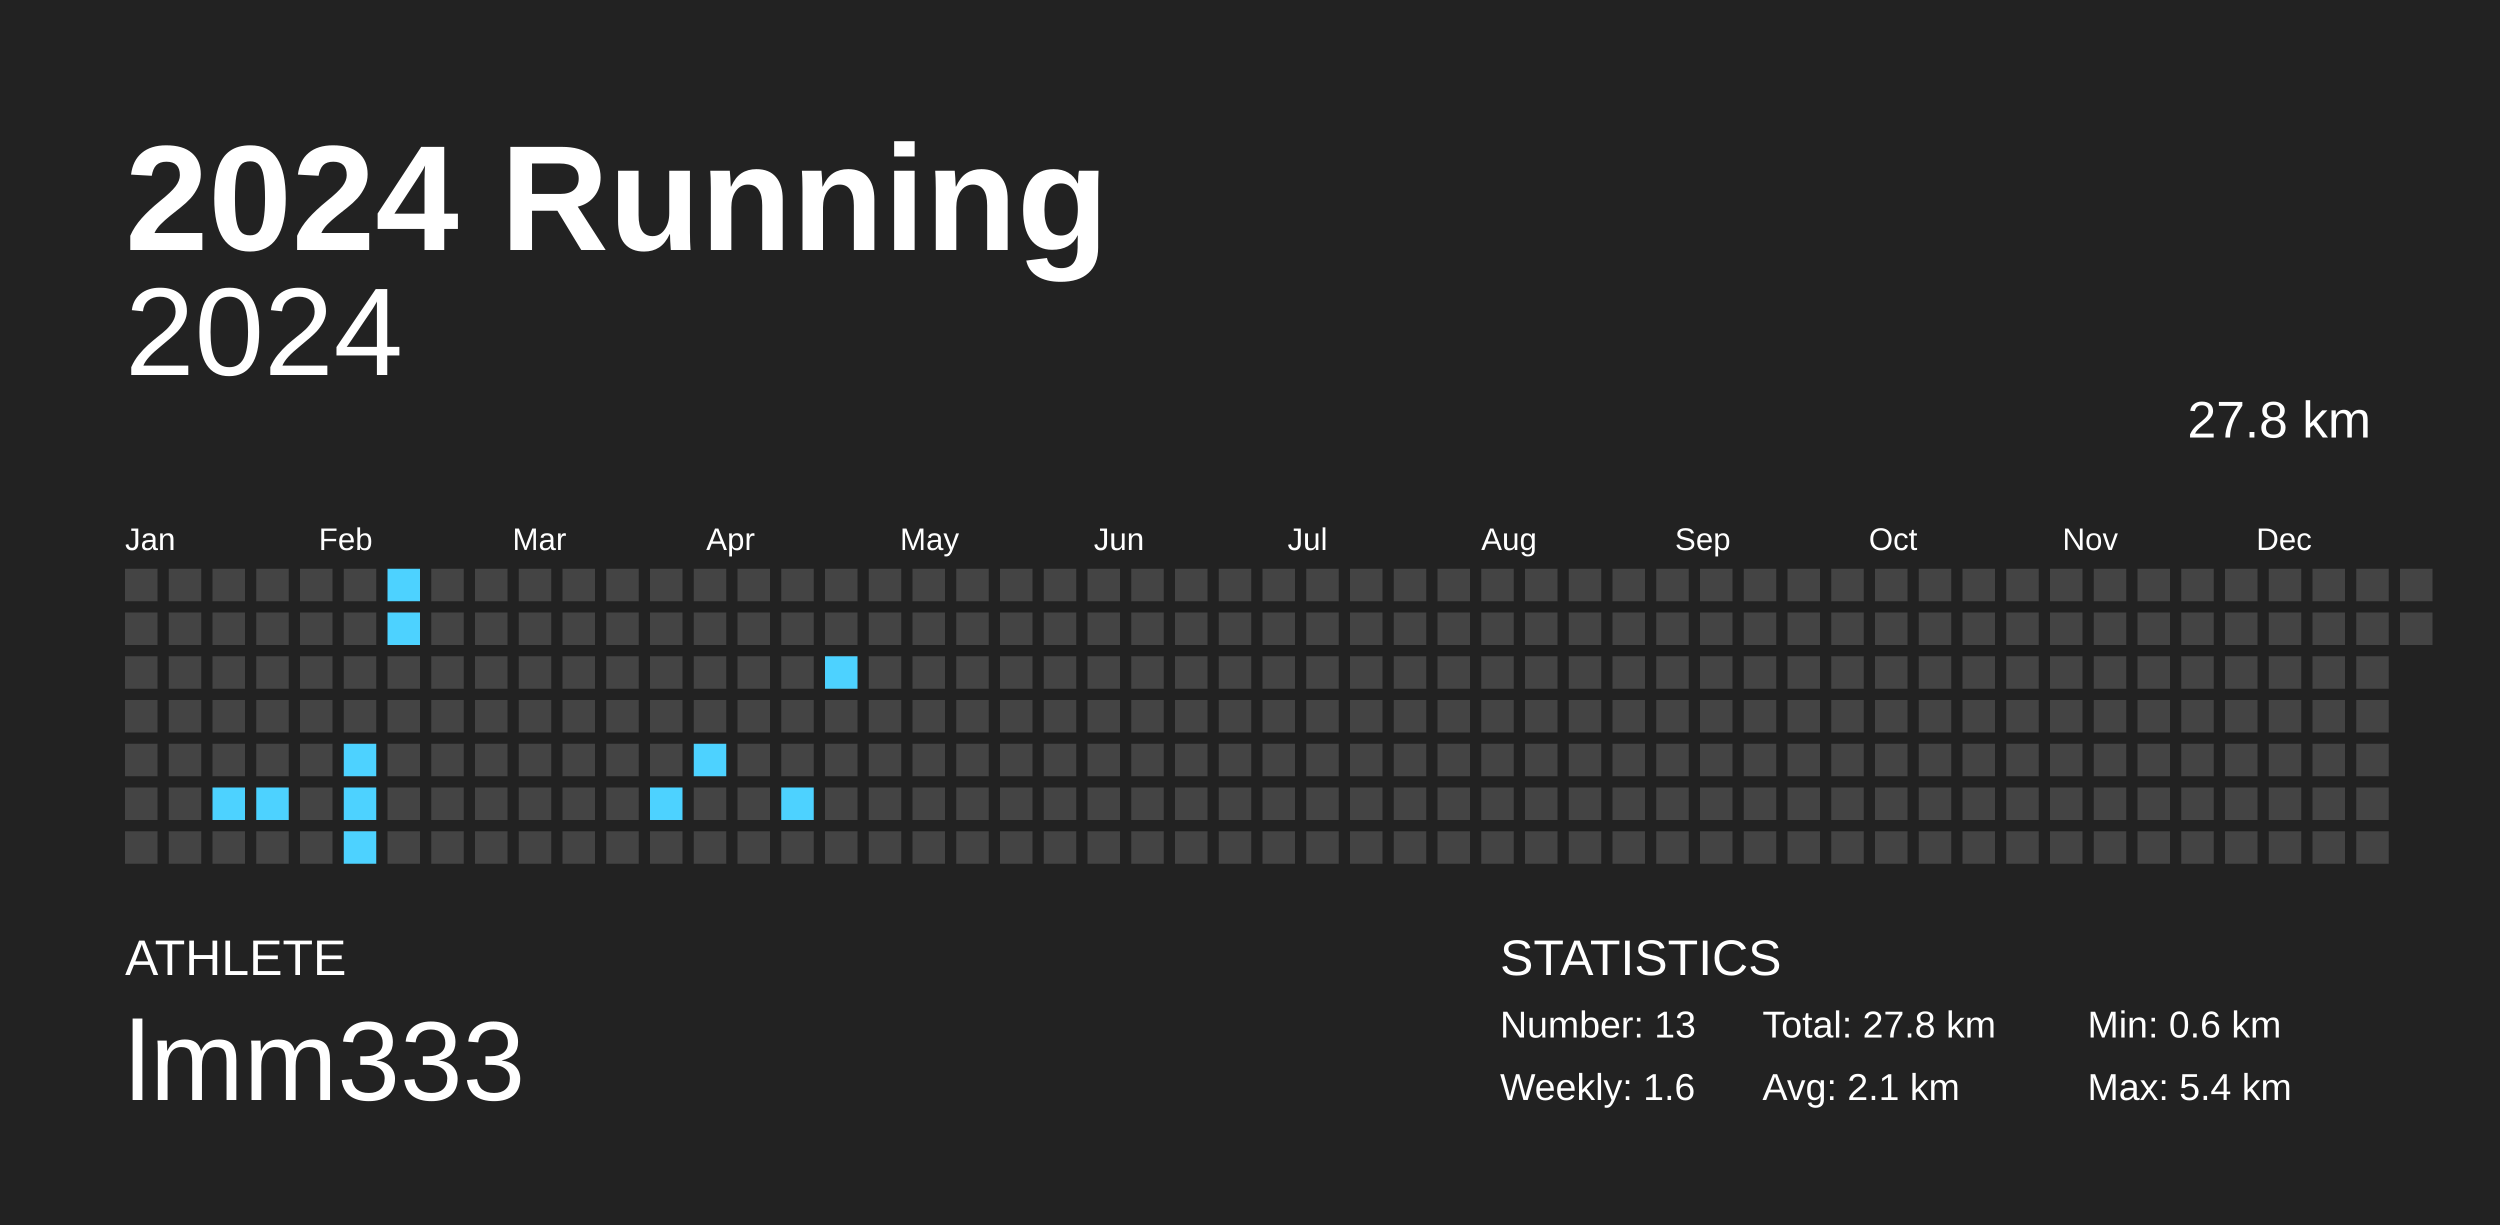
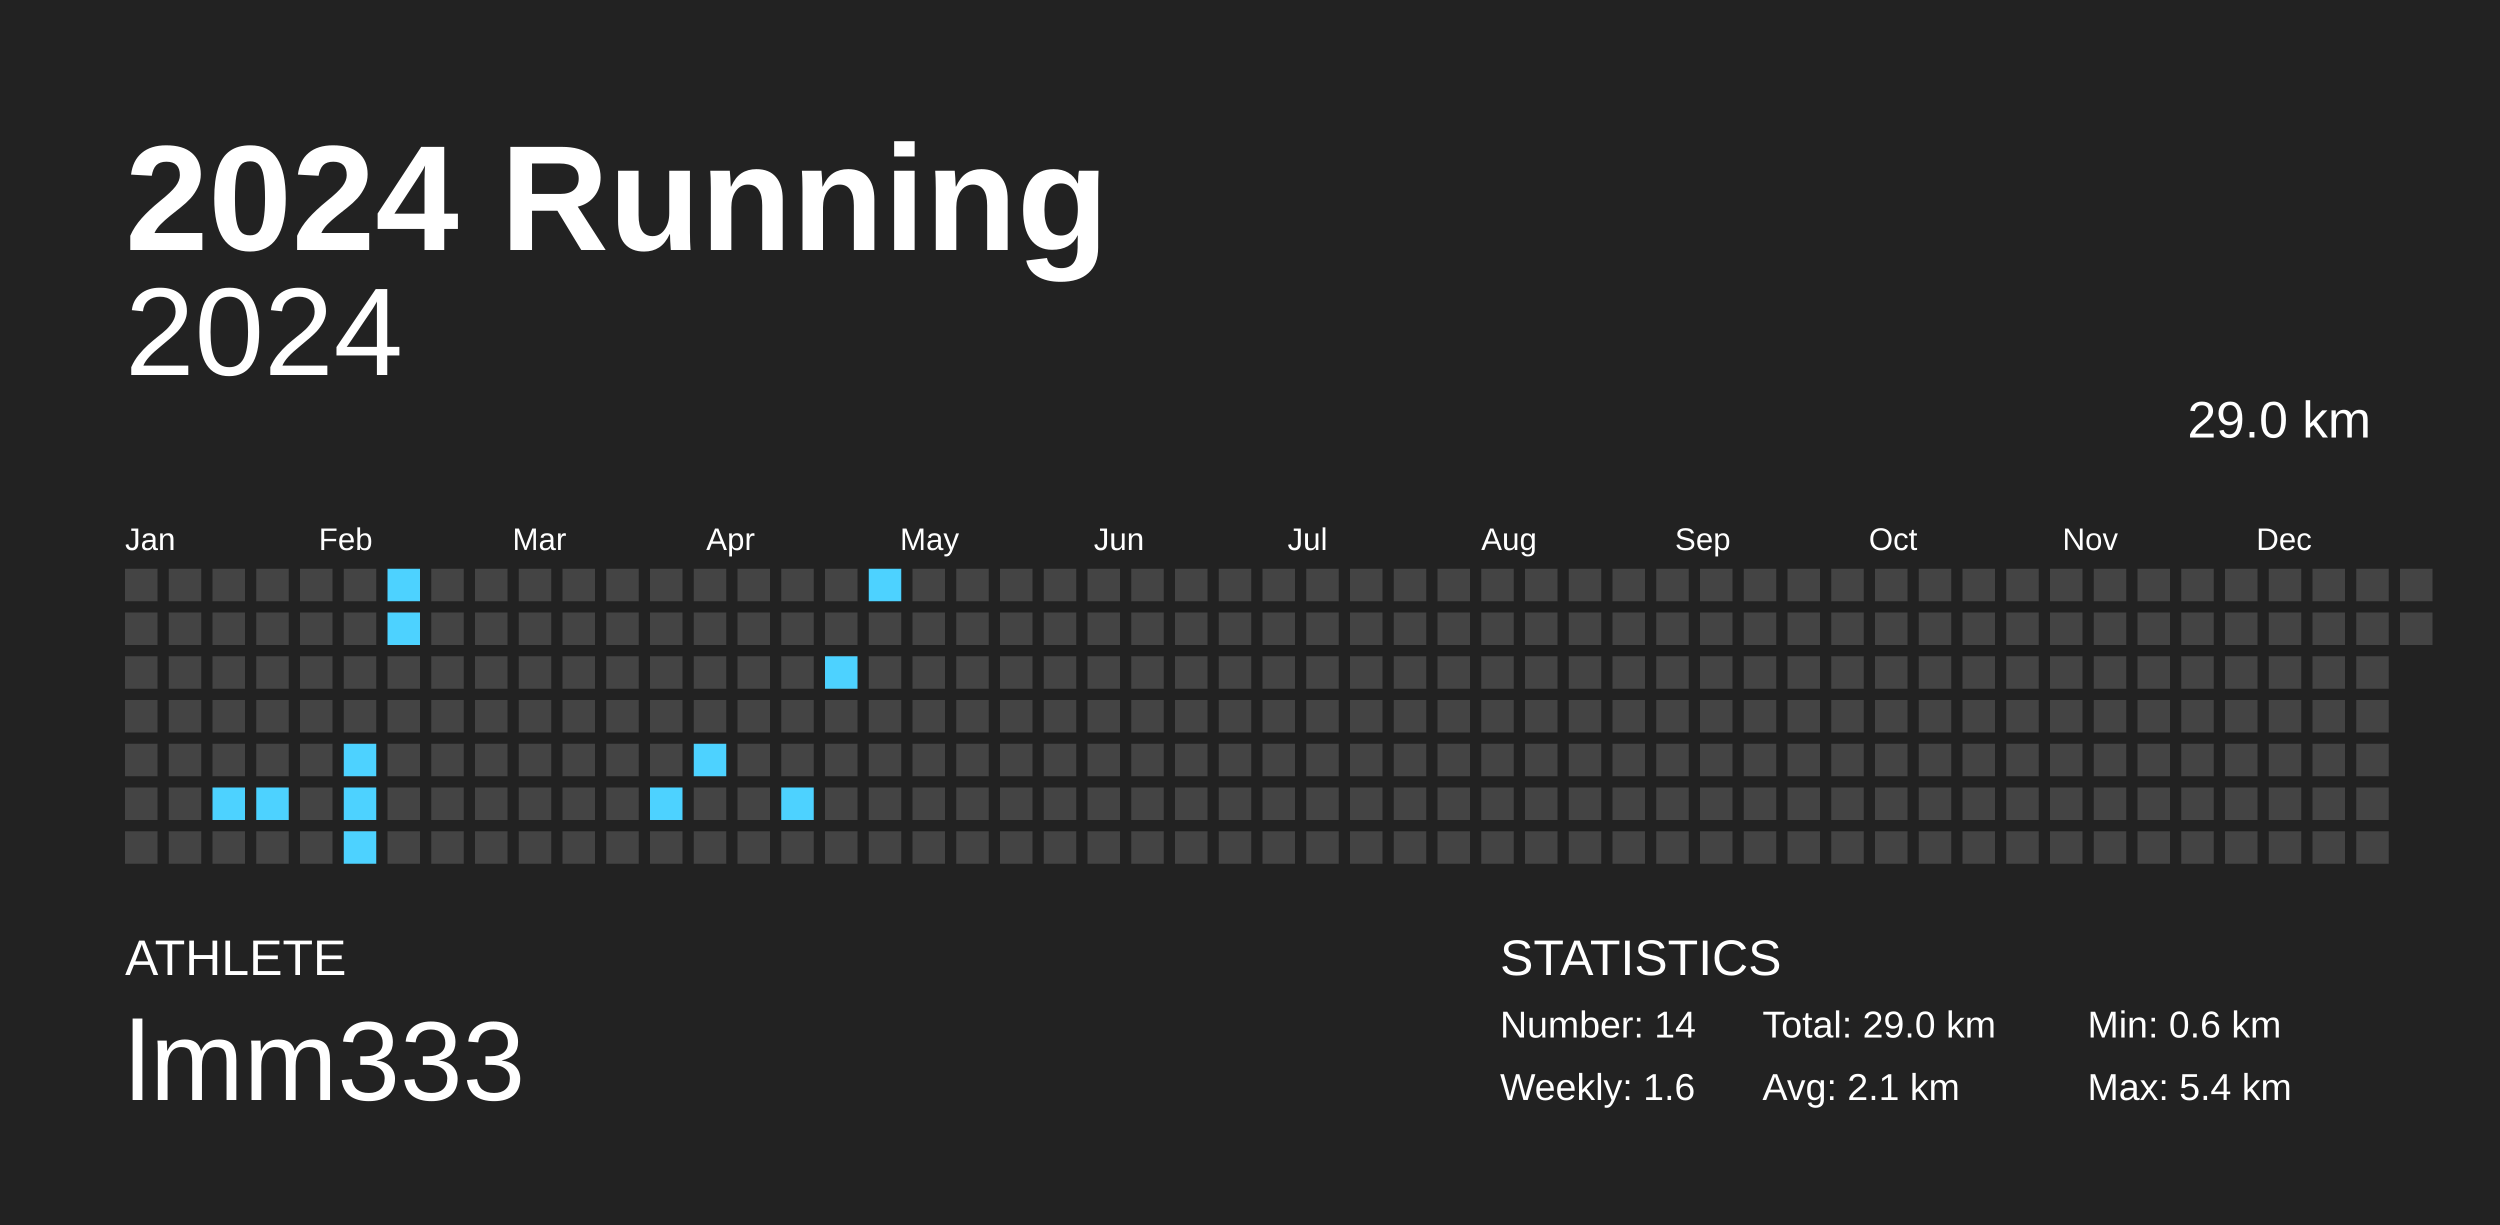
<svg xmlns="http://www.w3.org/2000/svg" baseProfile="full" height="98mm" version="1.1" viewBox="0,0,200,98" width="200mm">
  <defs />
  <rect fill="#222222" height="98" width="200" x="0" y="0" />
  <text fill="#FFFFFF" style="font-size:12px; font-family:Arial; font-weight:bold;" x="10" y="20">2024 Running</text>
  <text fill="#FFFFFF" style="font-size:4px; font-family:Arial" x="10" y="78">ATHLETE</text>
  <text fill="#FFFFFF" style="font-size:9px; font-family:Arial" x="10" y="88">lmm333</text>
  <text fill="#FFFFFF" style="font-size:4px; font-family:Arial" x="120" y="78">STATISTICS</text>
-   <text fill="#FFFFFF" style="font-size:3px; font-family:Arial" x="120" y="83">Number: 13</text>
+   <text fill="#FFFFFF" style="font-size:3px; font-family:Arial" x="120" y="83">Number: 14</text>
  <text fill="#FFFFFF" style="font-size:3px; font-family:Arial" x="120" y="88">Weekly: 1.6</text>
-   <text fill="#FFFFFF" style="font-size:3px; font-family:Arial" x="141" y="83">Total: 27.8 km</text>
+   <text fill="#FFFFFF" style="font-size:3px; font-family:Arial" x="141" y="83">Total: 29.0 km</text>
  <text fill="#FFFFFF" style="font-size:3px; font-family:Arial" x="141" y="88">Avg: 2.1 km</text>
  <text fill="#FFFFFF" style="font-size:3px; font-family:Arial" x="167" y="83">Min: 0.6 km</text>
  <text fill="#FFFFFF" style="font-size:3px; font-family:Arial" x="167" y="88">Max: 5.4 km</text>
  <text alignment-baseline="hanging" fill="#FFFFFF" style="font-size:10.0px; font-family:Arial;" x="10" y="30">2024</text>
-   <text alignment-baseline="hanging" fill="#FFFFFF" style="font-size:4.125px; font-family:Arial;" x="175" y="35">27.8 km</text>
+   <text alignment-baseline="hanging" fill="#FFFFFF" style="font-size:4.125px; font-family:Arial;" x="175" y="35">29.0 km</text>
  <text fill="#FFFFFF" style="font-size:2.5px; font-family:Arial" x="10.0" y="44">Jan</text>
  <text fill="#FFFFFF" style="font-size:2.5px; font-family:Arial" x="25.5" y="44">Feb</text>
  <text fill="#FFFFFF" style="font-size:2.5px; font-family:Arial" x="41.0" y="44">Mar</text>
  <text fill="#FFFFFF" style="font-size:2.5px; font-family:Arial" x="56.5" y="44">Apr</text>
  <text fill="#FFFFFF" style="font-size:2.5px; font-family:Arial" x="72.0" y="44">May</text>
  <text fill="#FFFFFF" style="font-size:2.5px; font-family:Arial" x="87.5" y="44">Jun</text>
  <text fill="#FFFFFF" style="font-size:2.5px; font-family:Arial" x="103.0" y="44">Jul</text>
  <text fill="#FFFFFF" style="font-size:2.5px; font-family:Arial" x="118.5" y="44">Aug</text>
  <text fill="#FFFFFF" style="font-size:2.5px; font-family:Arial" x="134.0" y="44">Sep</text>
  <text fill="#FFFFFF" style="font-size:2.5px; font-family:Arial" x="149.5" y="44">Oct</text>
  <text fill="#FFFFFF" style="font-size:2.5px; font-family:Arial" x="165.0" y="44">Nov</text>
  <text fill="#FFFFFF" style="font-size:2.5px; font-family:Arial" x="180.5" y="44">Dec</text>
  <rect fill="#444444" height="2.6" width="2.6" x="10.0" y="45.5" />
  <rect fill="#444444" height="2.6" width="2.6" x="10.0" y="49.0" />
  <rect fill="#444444" height="2.6" width="2.6" x="10.0" y="52.5" />
  <rect fill="#444444" height="2.6" width="2.6" x="10.0" y="56.0" />
  <rect fill="#444444" height="2.6" width="2.6" x="10.0" y="59.5" />
  <rect fill="#444444" height="2.6" width="2.6" x="10.0" y="63.0" />
  <rect fill="#444444" height="2.6" width="2.6" x="10.0" y="66.5" />
  <rect fill="#444444" height="2.6" width="2.6" x="13.5" y="45.5" />
  <rect fill="#444444" height="2.6" width="2.6" x="13.5" y="49.0" />
  <rect fill="#444444" height="2.6" width="2.6" x="13.5" y="52.5" />
  <rect fill="#444444" height="2.6" width="2.6" x="13.5" y="56.0" />
  <rect fill="#444444" height="2.6" width="2.6" x="13.5" y="59.5" />
  <rect fill="#444444" height="2.6" width="2.6" x="13.5" y="63.0" />
  <rect fill="#444444" height="2.6" width="2.6" x="13.5" y="66.5" />
  <rect fill="#444444" height="2.6" width="2.6" x="17.0" y="45.5" />
  <rect fill="#444444" height="2.6" width="2.6" x="17.0" y="49.0" />
  <rect fill="#444444" height="2.6" width="2.6" x="17.0" y="52.5" />
  <rect fill="#444444" height="2.6" width="2.6" x="17.0" y="56.0" />
  <rect fill="#444444" height="2.6" width="2.6" x="17.0" y="59.5" />
  <rect fill="#4dd2ff" height="2.6" width="2.6" x="17.0" y="63.0" />
  <rect fill="#444444" height="2.6" width="2.6" x="17.0" y="66.5" />
  <rect fill="#444444" height="2.6" width="2.6" x="20.5" y="45.5" />
  <rect fill="#444444" height="2.6" width="2.6" x="20.5" y="49.0" />
  <rect fill="#444444" height="2.6" width="2.6" x="20.5" y="52.5" />
  <rect fill="#444444" height="2.6" width="2.6" x="20.5" y="56.0" />
  <rect fill="#444444" height="2.6" width="2.6" x="20.5" y="59.5" />
  <rect fill="#4dd2ff" height="2.6" width="2.6" x="20.5" y="63.0" />
  <rect fill="#444444" height="2.6" width="2.6" x="20.5" y="66.5" />
  <rect fill="#444444" height="2.6" width="2.6" x="24.0" y="45.5" />
  <rect fill="#444444" height="2.6" width="2.6" x="24.0" y="49.0" />
  <rect fill="#444444" height="2.6" width="2.6" x="24.0" y="52.5" />
  <rect fill="#444444" height="2.6" width="2.6" x="24.0" y="56.0" />
  <rect fill="#444444" height="2.6" width="2.6" x="24.0" y="59.5" />
  <rect fill="#444444" height="2.6" width="2.6" x="24.0" y="63.0" />
  <rect fill="#444444" height="2.6" width="2.6" x="24.0" y="66.5" />
  <rect fill="#444444" height="2.6" width="2.6" x="27.5" y="45.5" />
  <rect fill="#444444" height="2.6" width="2.6" x="27.5" y="49.0" />
  <rect fill="#444444" height="2.6" width="2.6" x="27.5" y="52.5" />
  <rect fill="#444444" height="2.6" width="2.6" x="27.5" y="56.0" />
  <rect fill="#4dd2ff" height="2.6" width="2.6" x="27.5" y="59.5" />
  <rect fill="#4dd2ff" height="2.6" width="2.6" x="27.5" y="63.0" />
  <rect fill="#4dd2ff" height="2.6" width="2.6" x="27.5" y="66.5" />
  <rect fill="#4dd2ff" height="2.6" width="2.6" x="31.0" y="45.5" />
  <rect fill="#4dd2ff" height="2.6" width="2.6" x="31.0" y="49.0" />
  <rect fill="#444444" height="2.6" width="2.6" x="31.0" y="52.5" />
  <rect fill="#444444" height="2.6" width="2.6" x="31.0" y="56.0" />
  <rect fill="#444444" height="2.6" width="2.6" x="31.0" y="59.5" />
  <rect fill="#444444" height="2.6" width="2.6" x="31.0" y="63.0" />
  <rect fill="#444444" height="2.6" width="2.6" x="31.0" y="66.5" />
  <rect fill="#444444" height="2.6" width="2.6" x="34.5" y="45.5" />
  <rect fill="#444444" height="2.6" width="2.6" x="34.5" y="49.0" />
  <rect fill="#444444" height="2.6" width="2.6" x="34.5" y="52.5" />
  <rect fill="#444444" height="2.6" width="2.6" x="34.5" y="56.0" />
  <rect fill="#444444" height="2.6" width="2.6" x="34.5" y="59.5" />
  <rect fill="#444444" height="2.6" width="2.6" x="34.5" y="63.0" />
  <rect fill="#444444" height="2.6" width="2.6" x="34.5" y="66.5" />
  <rect fill="#444444" height="2.6" width="2.6" x="38.0" y="45.5" />
  <rect fill="#444444" height="2.6" width="2.6" x="38.0" y="49.0" />
  <rect fill="#444444" height="2.6" width="2.6" x="38.0" y="52.5" />
  <rect fill="#444444" height="2.6" width="2.6" x="38.0" y="56.0" />
  <rect fill="#444444" height="2.6" width="2.6" x="38.0" y="59.5" />
  <rect fill="#444444" height="2.6" width="2.6" x="38.0" y="63.0" />
  <rect fill="#444444" height="2.6" width="2.6" x="38.0" y="66.5" />
  <rect fill="#444444" height="2.6" width="2.6" x="41.5" y="45.5" />
  <rect fill="#444444" height="2.6" width="2.6" x="41.5" y="49.0" />
  <rect fill="#444444" height="2.6" width="2.6" x="41.5" y="52.5" />
  <rect fill="#444444" height="2.6" width="2.6" x="41.5" y="56.0" />
  <rect fill="#444444" height="2.6" width="2.6" x="41.5" y="59.5" />
  <rect fill="#444444" height="2.6" width="2.6" x="41.5" y="63.0" />
  <rect fill="#444444" height="2.6" width="2.6" x="41.5" y="66.5" />
  <rect fill="#444444" height="2.6" width="2.6" x="45.0" y="45.5" />
  <rect fill="#444444" height="2.6" width="2.6" x="45.0" y="49.0" />
  <rect fill="#444444" height="2.6" width="2.6" x="45.0" y="52.5" />
  <rect fill="#444444" height="2.6" width="2.6" x="45.0" y="56.0" />
  <rect fill="#444444" height="2.6" width="2.6" x="45.0" y="59.5" />
  <rect fill="#444444" height="2.6" width="2.6" x="45.0" y="63.0" />
  <rect fill="#444444" height="2.6" width="2.6" x="45.0" y="66.5" />
  <rect fill="#444444" height="2.6" width="2.6" x="48.5" y="45.5" />
  <rect fill="#444444" height="2.6" width="2.6" x="48.5" y="49.0" />
  <rect fill="#444444" height="2.6" width="2.6" x="48.5" y="52.5" />
  <rect fill="#444444" height="2.6" width="2.6" x="48.5" y="56.0" />
  <rect fill="#444444" height="2.6" width="2.6" x="48.5" y="59.5" />
  <rect fill="#444444" height="2.6" width="2.6" x="48.5" y="63.0" />
  <rect fill="#444444" height="2.6" width="2.6" x="48.5" y="66.5" />
  <rect fill="#444444" height="2.6" width="2.6" x="52.0" y="45.5" />
  <rect fill="#444444" height="2.6" width="2.6" x="52.0" y="49.0" />
  <rect fill="#444444" height="2.6" width="2.6" x="52.0" y="52.5" />
  <rect fill="#444444" height="2.6" width="2.6" x="52.0" y="56.0" />
  <rect fill="#444444" height="2.6" width="2.6" x="52.0" y="59.5" />
  <rect fill="#4dd2ff" height="2.6" width="2.6" x="52.0" y="63.0" />
  <rect fill="#444444" height="2.6" width="2.6" x="52.0" y="66.5" />
  <rect fill="#444444" height="2.6" width="2.6" x="55.5" y="45.5" />
  <rect fill="#444444" height="2.6" width="2.6" x="55.5" y="49.0" />
  <rect fill="#444444" height="2.6" width="2.6" x="55.5" y="52.5" />
  <rect fill="#444444" height="2.6" width="2.6" x="55.5" y="56.0" />
  <rect fill="#4dd2ff" height="2.6" width="2.6" x="55.5" y="59.5" />
  <rect fill="#444444" height="2.6" width="2.6" x="55.5" y="63.0" />
  <rect fill="#444444" height="2.6" width="2.6" x="55.5" y="66.5" />
  <rect fill="#444444" height="2.6" width="2.6" x="59.0" y="45.5" />
  <rect fill="#444444" height="2.6" width="2.6" x="59.0" y="49.0" />
  <rect fill="#444444" height="2.6" width="2.6" x="59.0" y="52.5" />
  <rect fill="#444444" height="2.6" width="2.6" x="59.0" y="56.0" />
  <rect fill="#444444" height="2.6" width="2.6" x="59.0" y="59.5" />
  <rect fill="#444444" height="2.6" width="2.6" x="59.0" y="63.0" />
  <rect fill="#444444" height="2.6" width="2.6" x="59.0" y="66.5" />
  <rect fill="#444444" height="2.6" width="2.6" x="62.5" y="45.5" />
  <rect fill="#444444" height="2.6" width="2.6" x="62.5" y="49.0" />
  <rect fill="#444444" height="2.6" width="2.6" x="62.5" y="52.5" />
  <rect fill="#444444" height="2.6" width="2.6" x="62.5" y="56.0" />
  <rect fill="#444444" height="2.6" width="2.6" x="62.5" y="59.5" />
  <rect fill="#4dd2ff" height="2.6" width="2.6" x="62.5" y="63.0" />
  <rect fill="#444444" height="2.6" width="2.6" x="62.5" y="66.5" />
  <rect fill="#444444" height="2.6" width="2.6" x="66.0" y="45.5" />
  <rect fill="#444444" height="2.6" width="2.6" x="66.0" y="49.0" />
  <rect fill="#4dd2ff" height="2.6" width="2.6" x="66.0" y="52.5" />
  <rect fill="#444444" height="2.6" width="2.6" x="66.0" y="56.0" />
  <rect fill="#444444" height="2.6" width="2.6" x="66.0" y="59.5" />
  <rect fill="#444444" height="2.6" width="2.6" x="66.0" y="63.0" />
  <rect fill="#444444" height="2.6" width="2.6" x="66.0" y="66.5" />
-   <rect fill="#444444" height="2.6" width="2.6" x="69.5" y="45.5" />
+   <rect fill="#4dd2ff" height="2.6" width="2.6" x="69.5" y="45.5" />
  <rect fill="#444444" height="2.6" width="2.6" x="69.5" y="49.0" />
  <rect fill="#444444" height="2.6" width="2.6" x="69.5" y="52.5" />
  <rect fill="#444444" height="2.6" width="2.6" x="69.5" y="56.0" />
  <rect fill="#444444" height="2.6" width="2.6" x="69.5" y="59.5" />
  <rect fill="#444444" height="2.6" width="2.6" x="69.5" y="63.0" />
  <rect fill="#444444" height="2.6" width="2.6" x="69.5" y="66.5" />
  <rect fill="#444444" height="2.6" width="2.6" x="73.0" y="45.5" />
  <rect fill="#444444" height="2.6" width="2.6" x="73.0" y="49.0" />
  <rect fill="#444444" height="2.6" width="2.6" x="73.0" y="52.5" />
  <rect fill="#444444" height="2.6" width="2.6" x="73.0" y="56.0" />
  <rect fill="#444444" height="2.6" width="2.6" x="73.0" y="59.5" />
  <rect fill="#444444" height="2.6" width="2.6" x="73.0" y="63.0" />
  <rect fill="#444444" height="2.6" width="2.6" x="73.0" y="66.5" />
  <rect fill="#444444" height="2.6" width="2.6" x="76.5" y="45.5" />
  <rect fill="#444444" height="2.6" width="2.6" x="76.5" y="49.0" />
  <rect fill="#444444" height="2.6" width="2.6" x="76.5" y="52.5" />
  <rect fill="#444444" height="2.6" width="2.6" x="76.5" y="56.0" />
  <rect fill="#444444" height="2.6" width="2.6" x="76.5" y="59.5" />
  <rect fill="#444444" height="2.6" width="2.6" x="76.5" y="63.0" />
  <rect fill="#444444" height="2.6" width="2.6" x="76.5" y="66.5" />
  <rect fill="#444444" height="2.6" width="2.6" x="80.0" y="45.5" />
  <rect fill="#444444" height="2.6" width="2.6" x="80.0" y="49.0" />
  <rect fill="#444444" height="2.6" width="2.6" x="80.0" y="52.5" />
  <rect fill="#444444" height="2.6" width="2.6" x="80.0" y="56.0" />
  <rect fill="#444444" height="2.6" width="2.6" x="80.0" y="59.5" />
  <rect fill="#444444" height="2.6" width="2.6" x="80.0" y="63.0" />
  <rect fill="#444444" height="2.6" width="2.6" x="80.0" y="66.5" />
  <rect fill="#444444" height="2.6" width="2.6" x="83.5" y="45.5" />
  <rect fill="#444444" height="2.6" width="2.6" x="83.5" y="49.0" />
  <rect fill="#444444" height="2.6" width="2.6" x="83.5" y="52.5" />
  <rect fill="#444444" height="2.6" width="2.6" x="83.5" y="56.0" />
  <rect fill="#444444" height="2.6" width="2.6" x="83.5" y="59.5" />
  <rect fill="#444444" height="2.6" width="2.6" x="83.5" y="63.0" />
  <rect fill="#444444" height="2.6" width="2.6" x="83.5" y="66.5" />
  <rect fill="#444444" height="2.6" width="2.6" x="87.0" y="45.5" />
  <rect fill="#444444" height="2.6" width="2.6" x="87.0" y="49.0" />
  <rect fill="#444444" height="2.6" width="2.6" x="87.0" y="52.5" />
  <rect fill="#444444" height="2.6" width="2.6" x="87.0" y="56.0" />
  <rect fill="#444444" height="2.6" width="2.6" x="87.0" y="59.5" />
  <rect fill="#444444" height="2.6" width="2.6" x="87.0" y="63.0" />
  <rect fill="#444444" height="2.6" width="2.6" x="87.0" y="66.5" />
  <rect fill="#444444" height="2.6" width="2.6" x="90.5" y="45.5" />
  <rect fill="#444444" height="2.6" width="2.6" x="90.5" y="49.0" />
  <rect fill="#444444" height="2.6" width="2.6" x="90.5" y="52.5" />
  <rect fill="#444444" height="2.6" width="2.6" x="90.5" y="56.0" />
  <rect fill="#444444" height="2.6" width="2.6" x="90.5" y="59.5" />
  <rect fill="#444444" height="2.6" width="2.6" x="90.5" y="63.0" />
  <rect fill="#444444" height="2.6" width="2.6" x="90.5" y="66.5" />
  <rect fill="#444444" height="2.6" width="2.6" x="94.0" y="45.5" />
  <rect fill="#444444" height="2.6" width="2.6" x="94.0" y="49.0" />
  <rect fill="#444444" height="2.6" width="2.6" x="94.0" y="52.5" />
  <rect fill="#444444" height="2.6" width="2.6" x="94.0" y="56.0" />
  <rect fill="#444444" height="2.6" width="2.6" x="94.0" y="59.5" />
  <rect fill="#444444" height="2.6" width="2.6" x="94.0" y="63.0" />
  <rect fill="#444444" height="2.6" width="2.6" x="94.0" y="66.5" />
  <rect fill="#444444" height="2.6" width="2.6" x="97.5" y="45.5" />
  <rect fill="#444444" height="2.6" width="2.6" x="97.5" y="49.0" />
  <rect fill="#444444" height="2.6" width="2.6" x="97.5" y="52.5" />
  <rect fill="#444444" height="2.6" width="2.6" x="97.5" y="56.0" />
  <rect fill="#444444" height="2.6" width="2.6" x="97.5" y="59.5" />
  <rect fill="#444444" height="2.6" width="2.6" x="97.5" y="63.0" />
  <rect fill="#444444" height="2.6" width="2.6" x="97.5" y="66.5" />
  <rect fill="#444444" height="2.6" width="2.6" x="101.0" y="45.5" />
  <rect fill="#444444" height="2.6" width="2.6" x="101.0" y="49.0" />
  <rect fill="#444444" height="2.6" width="2.6" x="101.0" y="52.5" />
  <rect fill="#444444" height="2.6" width="2.6" x="101.0" y="56.0" />
  <rect fill="#444444" height="2.6" width="2.6" x="101.0" y="59.5" />
  <rect fill="#444444" height="2.6" width="2.6" x="101.0" y="63.0" />
  <rect fill="#444444" height="2.6" width="2.6" x="101.0" y="66.5" />
  <rect fill="#444444" height="2.6" width="2.6" x="104.5" y="45.5" />
  <rect fill="#444444" height="2.6" width="2.6" x="104.5" y="49.0" />
  <rect fill="#444444" height="2.6" width="2.6" x="104.5" y="52.5" />
  <rect fill="#444444" height="2.6" width="2.6" x="104.5" y="56.0" />
  <rect fill="#444444" height="2.6" width="2.6" x="104.5" y="59.5" />
  <rect fill="#444444" height="2.6" width="2.6" x="104.5" y="63.0" />
  <rect fill="#444444" height="2.6" width="2.6" x="104.5" y="66.5" />
  <rect fill="#444444" height="2.6" width="2.6" x="108.0" y="45.5" />
  <rect fill="#444444" height="2.6" width="2.6" x="108.0" y="49.0" />
  <rect fill="#444444" height="2.6" width="2.6" x="108.0" y="52.5" />
  <rect fill="#444444" height="2.6" width="2.6" x="108.0" y="56.0" />
  <rect fill="#444444" height="2.6" width="2.6" x="108.0" y="59.5" />
  <rect fill="#444444" height="2.6" width="2.6" x="108.0" y="63.0" />
  <rect fill="#444444" height="2.6" width="2.6" x="108.0" y="66.5" />
  <rect fill="#444444" height="2.6" width="2.6" x="111.5" y="45.5" />
  <rect fill="#444444" height="2.6" width="2.6" x="111.5" y="49.0" />
  <rect fill="#444444" height="2.6" width="2.6" x="111.5" y="52.5" />
  <rect fill="#444444" height="2.6" width="2.6" x="111.5" y="56.0" />
  <rect fill="#444444" height="2.6" width="2.6" x="111.5" y="59.5" />
  <rect fill="#444444" height="2.6" width="2.6" x="111.5" y="63.0" />
  <rect fill="#444444" height="2.6" width="2.6" x="111.5" y="66.5" />
  <rect fill="#444444" height="2.6" width="2.6" x="115.0" y="45.5" />
  <rect fill="#444444" height="2.6" width="2.6" x="115.0" y="49.0" />
  <rect fill="#444444" height="2.6" width="2.6" x="115.0" y="52.5" />
  <rect fill="#444444" height="2.6" width="2.6" x="115.0" y="56.0" />
  <rect fill="#444444" height="2.6" width="2.6" x="115.0" y="59.5" />
  <rect fill="#444444" height="2.6" width="2.6" x="115.0" y="63.0" />
  <rect fill="#444444" height="2.6" width="2.6" x="115.0" y="66.5" />
  <rect fill="#444444" height="2.6" width="2.6" x="118.5" y="45.5" />
  <rect fill="#444444" height="2.6" width="2.6" x="118.5" y="49.0" />
  <rect fill="#444444" height="2.6" width="2.6" x="118.5" y="52.5" />
  <rect fill="#444444" height="2.6" width="2.6" x="118.5" y="56.0" />
  <rect fill="#444444" height="2.6" width="2.6" x="118.5" y="59.5" />
  <rect fill="#444444" height="2.6" width="2.6" x="118.5" y="63.0" />
  <rect fill="#444444" height="2.6" width="2.6" x="118.5" y="66.5" />
  <rect fill="#444444" height="2.6" width="2.6" x="122.0" y="45.5" />
  <rect fill="#444444" height="2.6" width="2.6" x="122.0" y="49.0" />
  <rect fill="#444444" height="2.6" width="2.6" x="122.0" y="52.5" />
  <rect fill="#444444" height="2.6" width="2.6" x="122.0" y="56.0" />
  <rect fill="#444444" height="2.6" width="2.6" x="122.0" y="59.5" />
  <rect fill="#444444" height="2.6" width="2.6" x="122.0" y="63.0" />
  <rect fill="#444444" height="2.6" width="2.6" x="122.0" y="66.5" />
  <rect fill="#444444" height="2.6" width="2.6" x="125.5" y="45.5" />
  <rect fill="#444444" height="2.6" width="2.6" x="125.5" y="49.0" />
  <rect fill="#444444" height="2.6" width="2.6" x="125.5" y="52.5" />
  <rect fill="#444444" height="2.6" width="2.6" x="125.5" y="56.0" />
  <rect fill="#444444" height="2.6" width="2.6" x="125.5" y="59.5" />
  <rect fill="#444444" height="2.6" width="2.6" x="125.5" y="63.0" />
  <rect fill="#444444" height="2.6" width="2.6" x="125.5" y="66.5" />
  <rect fill="#444444" height="2.6" width="2.6" x="129.0" y="45.5" />
  <rect fill="#444444" height="2.6" width="2.6" x="129.0" y="49.0" />
  <rect fill="#444444" height="2.6" width="2.6" x="129.0" y="52.5" />
  <rect fill="#444444" height="2.6" width="2.6" x="129.0" y="56.0" />
  <rect fill="#444444" height="2.6" width="2.6" x="129.0" y="59.5" />
  <rect fill="#444444" height="2.6" width="2.6" x="129.0" y="63.0" />
  <rect fill="#444444" height="2.6" width="2.6" x="129.0" y="66.5" />
  <rect fill="#444444" height="2.6" width="2.6" x="132.5" y="45.5" />
  <rect fill="#444444" height="2.6" width="2.6" x="132.5" y="49.0" />
  <rect fill="#444444" height="2.6" width="2.6" x="132.5" y="52.5" />
  <rect fill="#444444" height="2.6" width="2.6" x="132.5" y="56.0" />
  <rect fill="#444444" height="2.6" width="2.6" x="132.5" y="59.5" />
  <rect fill="#444444" height="2.6" width="2.6" x="132.5" y="63.0" />
  <rect fill="#444444" height="2.6" width="2.6" x="132.5" y="66.5" />
  <rect fill="#444444" height="2.6" width="2.6" x="136.0" y="45.5" />
  <rect fill="#444444" height="2.6" width="2.6" x="136.0" y="49.0" />
  <rect fill="#444444" height="2.6" width="2.6" x="136.0" y="52.5" />
  <rect fill="#444444" height="2.6" width="2.6" x="136.0" y="56.0" />
  <rect fill="#444444" height="2.6" width="2.6" x="136.0" y="59.5" />
  <rect fill="#444444" height="2.6" width="2.6" x="136.0" y="63.0" />
  <rect fill="#444444" height="2.6" width="2.6" x="136.0" y="66.5" />
  <rect fill="#444444" height="2.6" width="2.6" x="139.5" y="45.5" />
  <rect fill="#444444" height="2.6" width="2.6" x="139.5" y="49.0" />
  <rect fill="#444444" height="2.6" width="2.6" x="139.5" y="52.5" />
  <rect fill="#444444" height="2.6" width="2.6" x="139.5" y="56.0" />
  <rect fill="#444444" height="2.6" width="2.6" x="139.5" y="59.5" />
  <rect fill="#444444" height="2.6" width="2.6" x="139.5" y="63.0" />
  <rect fill="#444444" height="2.6" width="2.6" x="139.5" y="66.5" />
  <rect fill="#444444" height="2.6" width="2.6" x="143.0" y="45.5" />
  <rect fill="#444444" height="2.6" width="2.6" x="143.0" y="49.0" />
  <rect fill="#444444" height="2.6" width="2.6" x="143.0" y="52.5" />
  <rect fill="#444444" height="2.6" width="2.6" x="143.0" y="56.0" />
  <rect fill="#444444" height="2.6" width="2.6" x="143.0" y="59.5" />
  <rect fill="#444444" height="2.6" width="2.6" x="143.0" y="63.0" />
  <rect fill="#444444" height="2.6" width="2.6" x="143.0" y="66.5" />
  <rect fill="#444444" height="2.6" width="2.6" x="146.5" y="45.5" />
  <rect fill="#444444" height="2.6" width="2.6" x="146.5" y="49.0" />
  <rect fill="#444444" height="2.6" width="2.6" x="146.5" y="52.5" />
  <rect fill="#444444" height="2.6" width="2.6" x="146.5" y="56.0" />
  <rect fill="#444444" height="2.6" width="2.6" x="146.5" y="59.5" />
  <rect fill="#444444" height="2.6" width="2.6" x="146.5" y="63.0" />
  <rect fill="#444444" height="2.6" width="2.6" x="146.5" y="66.5" />
  <rect fill="#444444" height="2.6" width="2.6" x="150.0" y="45.5" />
  <rect fill="#444444" height="2.6" width="2.6" x="150.0" y="49.0" />
  <rect fill="#444444" height="2.6" width="2.6" x="150.0" y="52.5" />
  <rect fill="#444444" height="2.6" width="2.6" x="150.0" y="56.0" />
  <rect fill="#444444" height="2.6" width="2.6" x="150.0" y="59.5" />
  <rect fill="#444444" height="2.6" width="2.6" x="150.0" y="63.0" />
  <rect fill="#444444" height="2.6" width="2.6" x="150.0" y="66.5" />
  <rect fill="#444444" height="2.6" width="2.6" x="153.5" y="45.5" />
  <rect fill="#444444" height="2.6" width="2.6" x="153.5" y="49.0" />
  <rect fill="#444444" height="2.6" width="2.6" x="153.5" y="52.5" />
  <rect fill="#444444" height="2.6" width="2.6" x="153.5" y="56.0" />
  <rect fill="#444444" height="2.6" width="2.6" x="153.5" y="59.5" />
  <rect fill="#444444" height="2.6" width="2.6" x="153.5" y="63.0" />
  <rect fill="#444444" height="2.6" width="2.6" x="153.5" y="66.5" />
  <rect fill="#444444" height="2.6" width="2.6" x="157.0" y="45.5" />
  <rect fill="#444444" height="2.6" width="2.6" x="157.0" y="49.0" />
  <rect fill="#444444" height="2.6" width="2.6" x="157.0" y="52.5" />
  <rect fill="#444444" height="2.6" width="2.6" x="157.0" y="56.0" />
  <rect fill="#444444" height="2.6" width="2.6" x="157.0" y="59.5" />
  <rect fill="#444444" height="2.6" width="2.6" x="157.0" y="63.0" />
  <rect fill="#444444" height="2.6" width="2.6" x="157.0" y="66.5" />
  <rect fill="#444444" height="2.6" width="2.6" x="160.5" y="45.5" />
  <rect fill="#444444" height="2.6" width="2.6" x="160.5" y="49.0" />
  <rect fill="#444444" height="2.6" width="2.6" x="160.5" y="52.5" />
  <rect fill="#444444" height="2.6" width="2.6" x="160.5" y="56.0" />
  <rect fill="#444444" height="2.6" width="2.6" x="160.5" y="59.5" />
  <rect fill="#444444" height="2.6" width="2.6" x="160.5" y="63.0" />
  <rect fill="#444444" height="2.6" width="2.6" x="160.5" y="66.5" />
  <rect fill="#444444" height="2.6" width="2.6" x="164.0" y="45.5" />
  <rect fill="#444444" height="2.6" width="2.6" x="164.0" y="49.0" />
  <rect fill="#444444" height="2.6" width="2.6" x="164.0" y="52.5" />
  <rect fill="#444444" height="2.6" width="2.6" x="164.0" y="56.0" />
  <rect fill="#444444" height="2.6" width="2.6" x="164.0" y="59.5" />
  <rect fill="#444444" height="2.6" width="2.6" x="164.0" y="63.0" />
  <rect fill="#444444" height="2.6" width="2.6" x="164.0" y="66.5" />
  <rect fill="#444444" height="2.6" width="2.6" x="167.5" y="45.5" />
  <rect fill="#444444" height="2.6" width="2.6" x="167.5" y="49.0" />
  <rect fill="#444444" height="2.6" width="2.6" x="167.5" y="52.5" />
  <rect fill="#444444" height="2.6" width="2.6" x="167.5" y="56.0" />
  <rect fill="#444444" height="2.6" width="2.6" x="167.5" y="59.5" />
  <rect fill="#444444" height="2.6" width="2.6" x="167.5" y="63.0" />
  <rect fill="#444444" height="2.6" width="2.6" x="167.5" y="66.5" />
  <rect fill="#444444" height="2.6" width="2.6" x="171.0" y="45.5" />
  <rect fill="#444444" height="2.6" width="2.6" x="171.0" y="49.0" />
  <rect fill="#444444" height="2.6" width="2.6" x="171.0" y="52.5" />
  <rect fill="#444444" height="2.6" width="2.6" x="171.0" y="56.0" />
  <rect fill="#444444" height="2.6" width="2.6" x="171.0" y="59.5" />
  <rect fill="#444444" height="2.6" width="2.6" x="171.0" y="63.0" />
  <rect fill="#444444" height="2.6" width="2.6" x="171.0" y="66.5" />
  <rect fill="#444444" height="2.6" width="2.6" x="174.5" y="45.5" />
  <rect fill="#444444" height="2.6" width="2.6" x="174.5" y="49.0" />
  <rect fill="#444444" height="2.6" width="2.6" x="174.5" y="52.5" />
  <rect fill="#444444" height="2.6" width="2.6" x="174.5" y="56.0" />
  <rect fill="#444444" height="2.6" width="2.6" x="174.5" y="59.5" />
  <rect fill="#444444" height="2.6" width="2.6" x="174.5" y="63.0" />
  <rect fill="#444444" height="2.6" width="2.6" x="174.5" y="66.5" />
  <rect fill="#444444" height="2.6" width="2.6" x="178.0" y="45.5" />
  <rect fill="#444444" height="2.6" width="2.6" x="178.0" y="49.0" />
  <rect fill="#444444" height="2.6" width="2.6" x="178.0" y="52.5" />
  <rect fill="#444444" height="2.6" width="2.6" x="178.0" y="56.0" />
  <rect fill="#444444" height="2.6" width="2.6" x="178.0" y="59.5" />
  <rect fill="#444444" height="2.6" width="2.6" x="178.0" y="63.0" />
  <rect fill="#444444" height="2.6" width="2.6" x="178.0" y="66.5" />
  <rect fill="#444444" height="2.6" width="2.6" x="181.5" y="45.5" />
  <rect fill="#444444" height="2.6" width="2.6" x="181.5" y="49.0" />
  <rect fill="#444444" height="2.6" width="2.6" x="181.5" y="52.5" />
  <rect fill="#444444" height="2.6" width="2.6" x="181.5" y="56.0" />
  <rect fill="#444444" height="2.6" width="2.6" x="181.5" y="59.5" />
  <rect fill="#444444" height="2.6" width="2.6" x="181.5" y="63.0" />
  <rect fill="#444444" height="2.6" width="2.6" x="181.5" y="66.5" />
  <rect fill="#444444" height="2.6" width="2.6" x="185.0" y="45.5" />
  <rect fill="#444444" height="2.6" width="2.6" x="185.0" y="49.0" />
  <rect fill="#444444" height="2.6" width="2.6" x="185.0" y="52.5" />
  <rect fill="#444444" height="2.6" width="2.6" x="185.0" y="56.0" />
  <rect fill="#444444" height="2.6" width="2.6" x="185.0" y="59.5" />
  <rect fill="#444444" height="2.6" width="2.6" x="185.0" y="63.0" />
  <rect fill="#444444" height="2.6" width="2.6" x="185.0" y="66.5" />
  <rect fill="#444444" height="2.6" width="2.6" x="188.5" y="45.5" />
  <rect fill="#444444" height="2.6" width="2.6" x="188.5" y="49.0" />
  <rect fill="#444444" height="2.6" width="2.6" x="188.5" y="52.5" />
  <rect fill="#444444" height="2.6" width="2.6" x="188.5" y="56.0" />
  <rect fill="#444444" height="2.6" width="2.6" x="188.5" y="59.5" />
  <rect fill="#444444" height="2.6" width="2.6" x="188.5" y="63.0" />
  <rect fill="#444444" height="2.6" width="2.6" x="188.5" y="66.5" />
  <rect fill="#444444" height="2.6" width="2.6" x="192.0" y="45.5" />
  <rect fill="#444444" height="2.6" width="2.6" x="192.0" y="49.0" />
</svg>
